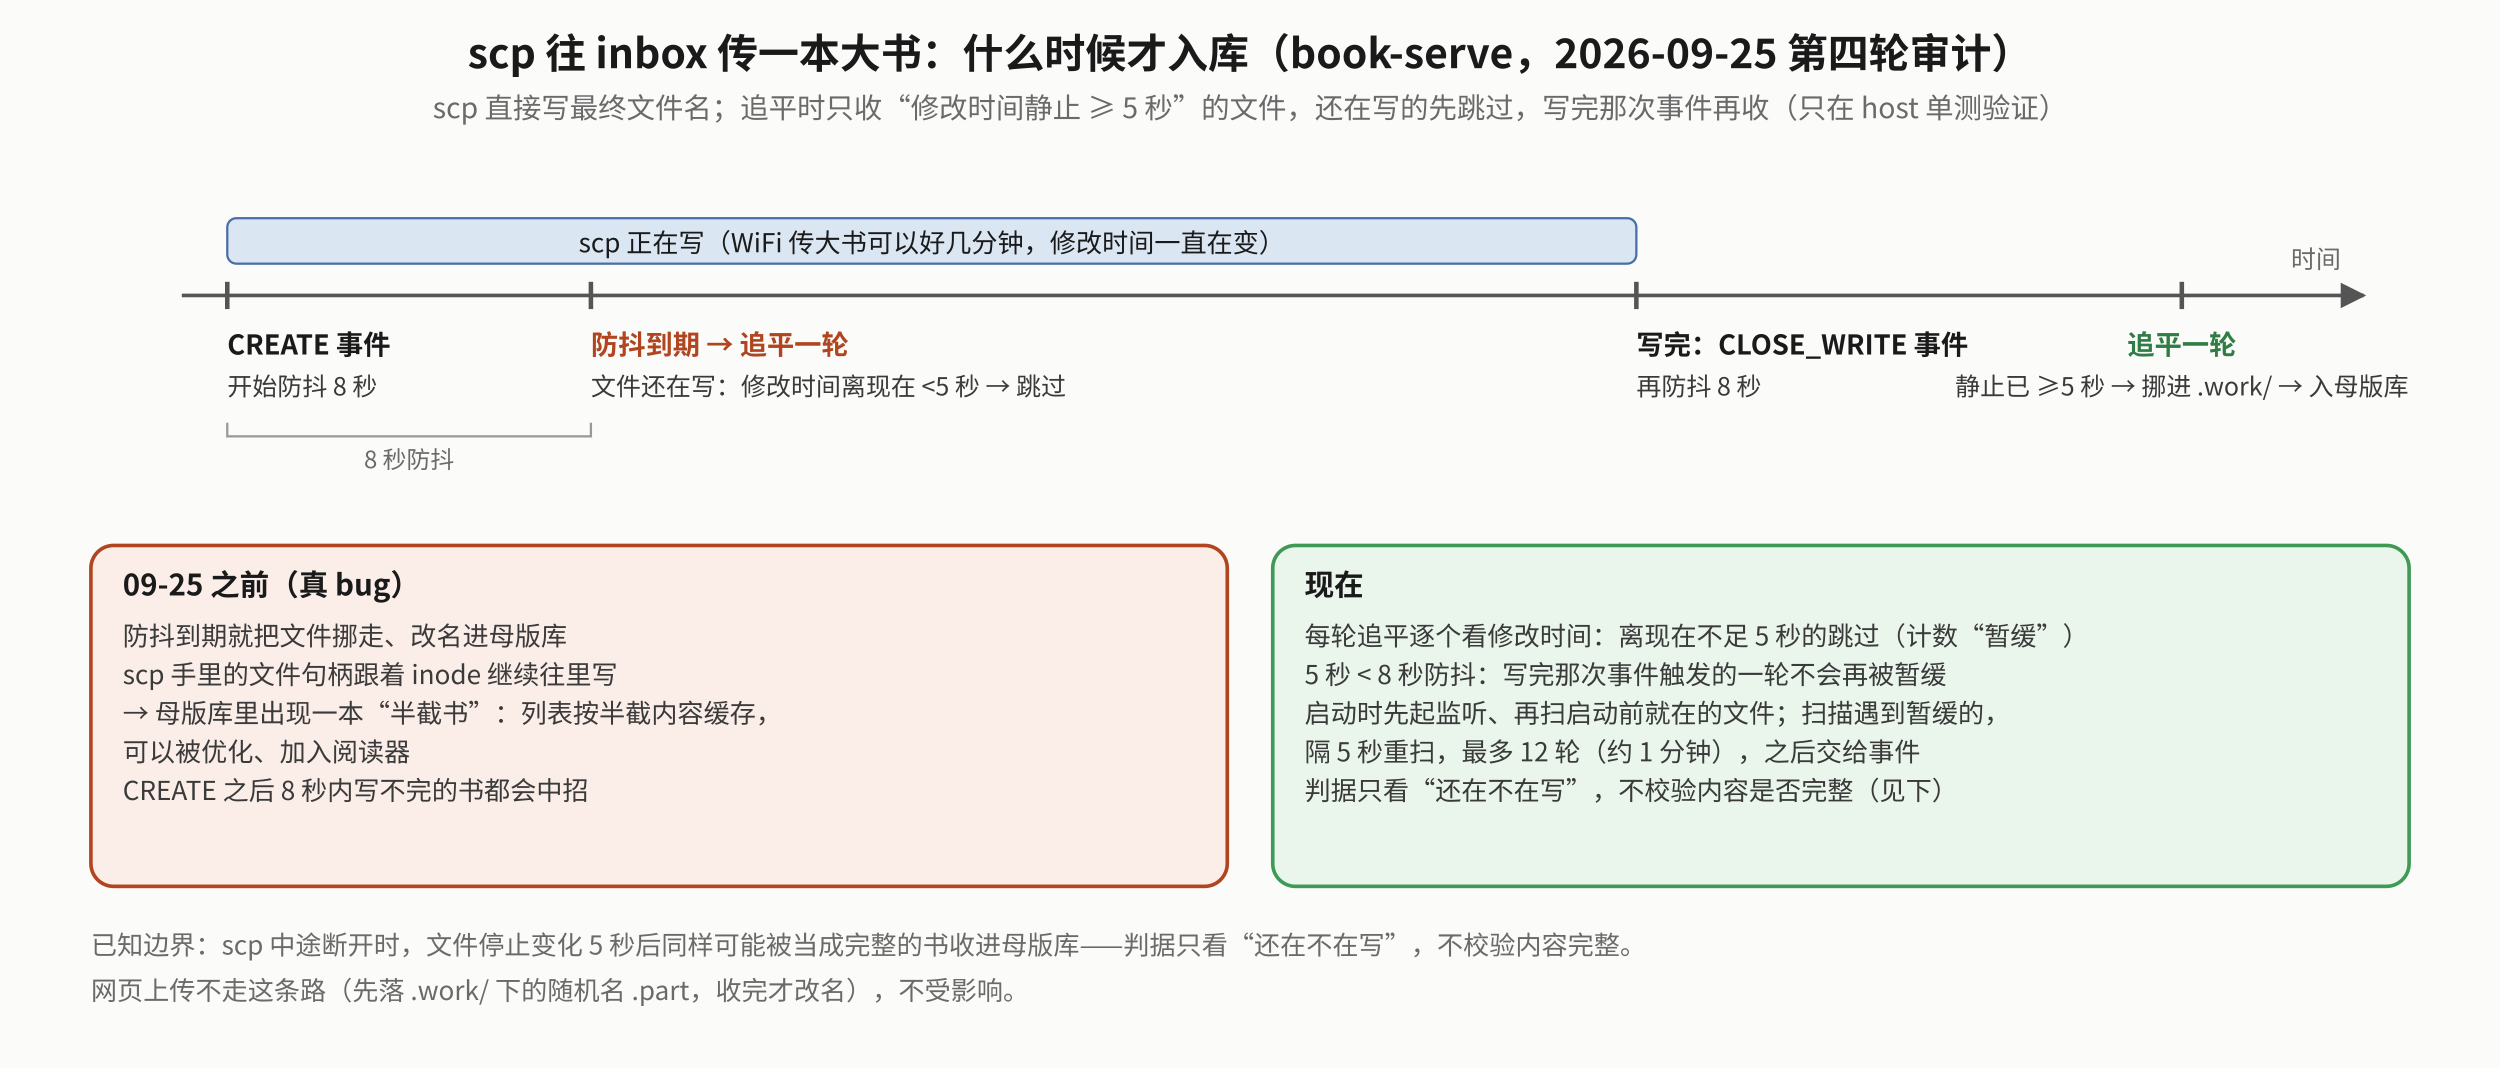
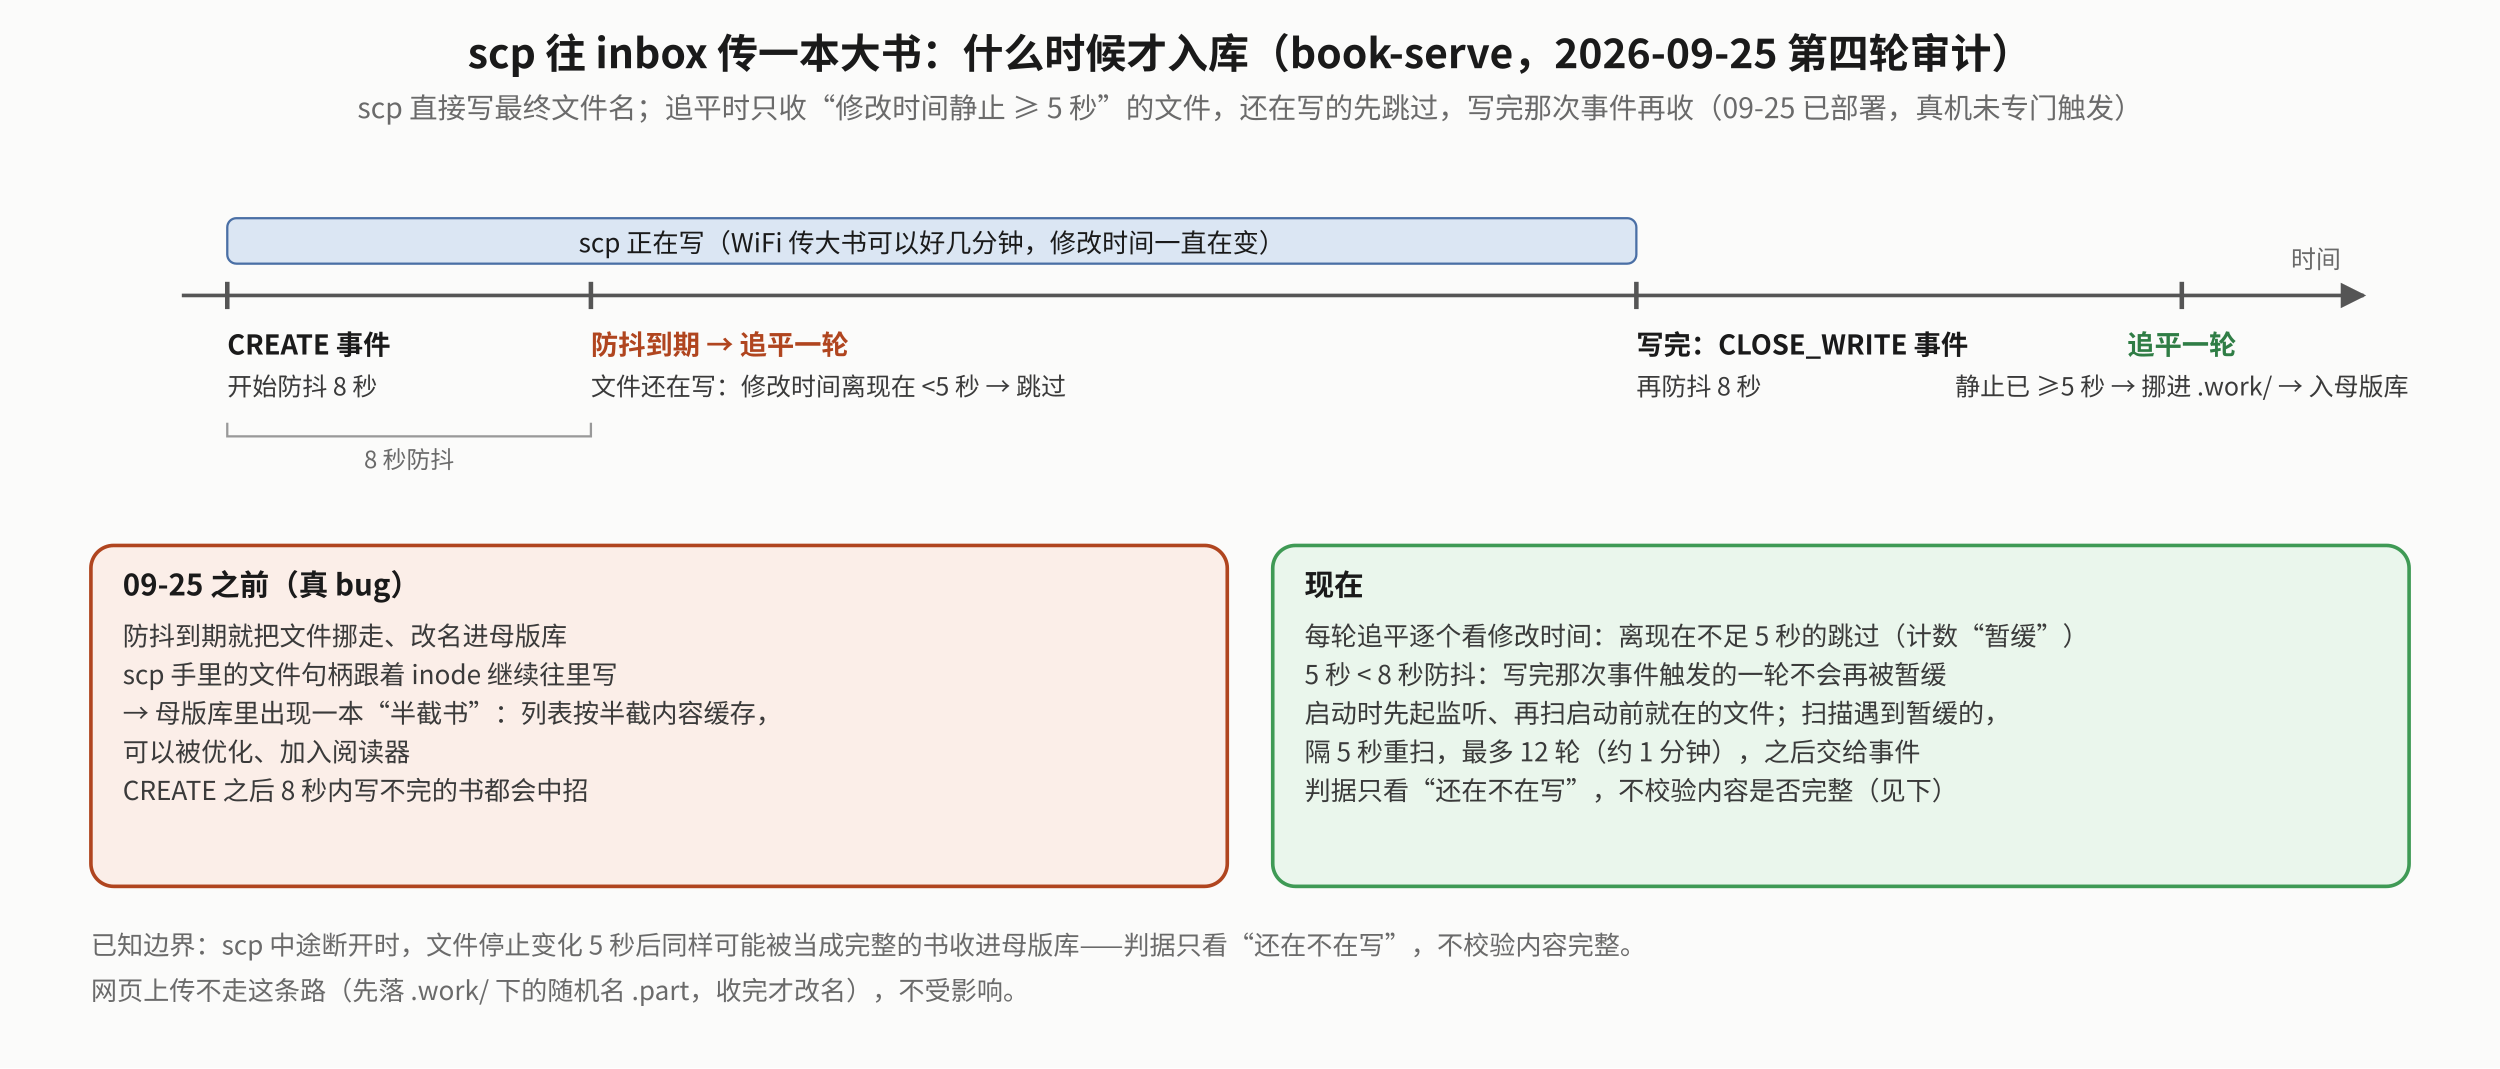
<svg xmlns="http://www.w3.org/2000/svg" width="1100" height="470" viewBox="0 0 1100 470" font-family="Noto Sans CJK SC, sans-serif">
  <defs>
    <marker id="ib" viewBox="0 0 10 10" refX="9" refY="5" markerWidth="7" markerHeight="7" orient="auto-start-reverse">
      <path d="M0,0 L10,5 L0,10 z" fill="#555" />
    </marker>
  </defs>
  <rect width="1100" height="470" fill="#fbfbfa" />
  <text x="550.0" y="30" text-anchor="middle" font-size="18" font-weight="bold" fill="#1a1a1a">scp 往 inbox 传一本大书：什么时候才入库（book-serve，2026-09-25 第四轮审计）</text>
-   <text x="550.0" y="52" text-anchor="middle" font-size="12.5" fill="#6a6a6a">scp 直接写最终文件名；追平时只收“修改时间静止 ≥ 5 秒”的文件，还在写的先跳过，写完那次事件再收（只在 host 单测验证）</text>
+   <text x="550.0" y="52" text-anchor="middle" font-size="12.5" fill="#6a6a6a">scp 直接写最终文件名；追平时只收“修改时间静止 ≥ 5 秒”的文件，还在写的先跳过，写完那次事件再收（09-25 已部署，真机未专门触发）</text>
  <line x1="80" y1="130" x2="1040" y2="130" stroke="#555" stroke-width="1.6" marker-end="url(#ib)" />
  <text x="1030" y="118" text-anchor="end" font-size="11" fill="#6a6a6a">时间</text>
  <rect x="100" y="96" width="620" height="20" rx="4" fill="#dbe6f3" stroke="#4a6fa5" />
  <text x="410" y="111" text-anchor="middle" font-size="11.5" fill="#1a1a1a">scp 正在写（WiFi 传大书可以好几分钟，修改时间一直在变）</text>
  <line x1="100" y1="124" x2="100" y2="136" stroke="#555" stroke-width="2" />
  <text x="100" y="156" text-anchor="start" font-size="12" fill="#1a1a1a" font-weight="bold">CREATE 事件</text>
  <text x="100" y="174" text-anchor="start" font-size="11" fill="#3a3a3a">开始防抖 8 秒</text>
  <line x1="260" y1="124" x2="260" y2="136" stroke="#555" stroke-width="2" />
  <text x="260" y="156" text-anchor="start" font-size="12" fill="#b0451f" font-weight="bold">防抖到期 → 追平一轮</text>
  <text x="260" y="174" text-anchor="start" font-size="11" fill="#3a3a3a">文件还在写：修改时间离现在 &lt;5 秒 → 跳过</text>
  <line x1="720" y1="124" x2="720" y2="136" stroke="#555" stroke-width="2" />
  <text x="720" y="156" text-anchor="start" font-size="12" fill="#1a1a1a" font-weight="bold">写完：CLOSE_WRITE 事件</text>
  <text x="720" y="174" text-anchor="start" font-size="11" fill="#3a3a3a">再防抖 8 秒</text>
  <line x1="960" y1="124" x2="960" y2="136" stroke="#555" stroke-width="2" />
  <text x="960" y="156" text-anchor="middle" font-size="12" fill="#2f7d45" font-weight="bold">追平一轮</text>
  <text x="960" y="174" text-anchor="middle" font-size="11" fill="#3a3a3a">静止已 ≥5 秒 → 挪进 .work/ → 入母版库</text>
  <path d="M100,186 v6 h160 v-6" fill="none" stroke="#999" />
  <text x="180" y="206" text-anchor="middle" font-size="10.5" fill="#6a6a6a">8 秒防抖</text>
  <rect x="40" y="240" width="500" height="150" rx="10" fill="#fbeee8" stroke="#b0451f" stroke-width="1.6" />
  <text x="54" y="262" text-anchor="start" font-size="13" fill="#1a1a1a" font-weight="bold">09-25 之前（真 bug）</text>
  <text x="54" y="284" text-anchor="start" font-size="11.5" fill="#3a3a3a">防抖到期就把文件挪走、改名进母版库</text>
  <text x="54" y="301" text-anchor="start" font-size="11.5" fill="#3a3a3a">scp 手里的文件句柄跟着 inode 继续往里写</text>
  <text x="54" y="318" text-anchor="start" font-size="11.5" fill="#3a3a3a">→ 母版库里出现一本“半截书”：列表按半截内容缓存，</text>
  <text x="54" y="335" text-anchor="start" font-size="11.5" fill="#3a3a3a">   可以被优化、加入阅读器</text>
  <text x="54" y="352" text-anchor="start" font-size="11.5" fill="#3a3a3a">CREATE 之后 8 秒内写不完的书都会中招</text>
  <rect x="560" y="240" width="500" height="150" rx="10" fill="#eaf6ec" stroke="#3f9a55" stroke-width="1.6" />
  <text x="574" y="262" text-anchor="start" font-size="13" fill="#1a1a1a" font-weight="bold">现在</text>
  <text x="574" y="284" text-anchor="start" font-size="11.5" fill="#3a3a3a">每轮追平逐个看修改时间：离现在不足 5 秒的跳过（计数“暂缓”）</text>
  <text x="574" y="301" text-anchor="start" font-size="11.5" fill="#3a3a3a">5 秒 &lt; 8 秒防抖：写完那次事件触发的一轮不会再被暂缓</text>
  <text x="574" y="318" text-anchor="start" font-size="11.5" fill="#3a3a3a">启动时先起监听、再扫启动前就在的文件；扫描遇到暂缓的，</text>
  <text x="574" y="335" text-anchor="start" font-size="11.5" fill="#3a3a3a">   隔 5 秒重扫，最多 12 轮（约 1 分钟），之后交给事件</text>
  <text x="574" y="352" text-anchor="start" font-size="11.5" fill="#3a3a3a">判据只看“还在不在写”，不校验内容是否完整（见下）</text>
  <text x="40" y="420" text-anchor="start" font-size="11.5" fill="#6a6a6a">已知边界：scp 中途断开时，文件停止变化 5 秒后同样可能被当成完整的书收进母版库——判据只看“还在不在写”，不校验内容完整。</text>
  <text x="40" y="440" text-anchor="start" font-size="11.5" fill="#6a6a6a">网页上传不走这条路（先落 .work/ 下的随机名 .part，收完才改名），不受影响。</text>
</svg>
